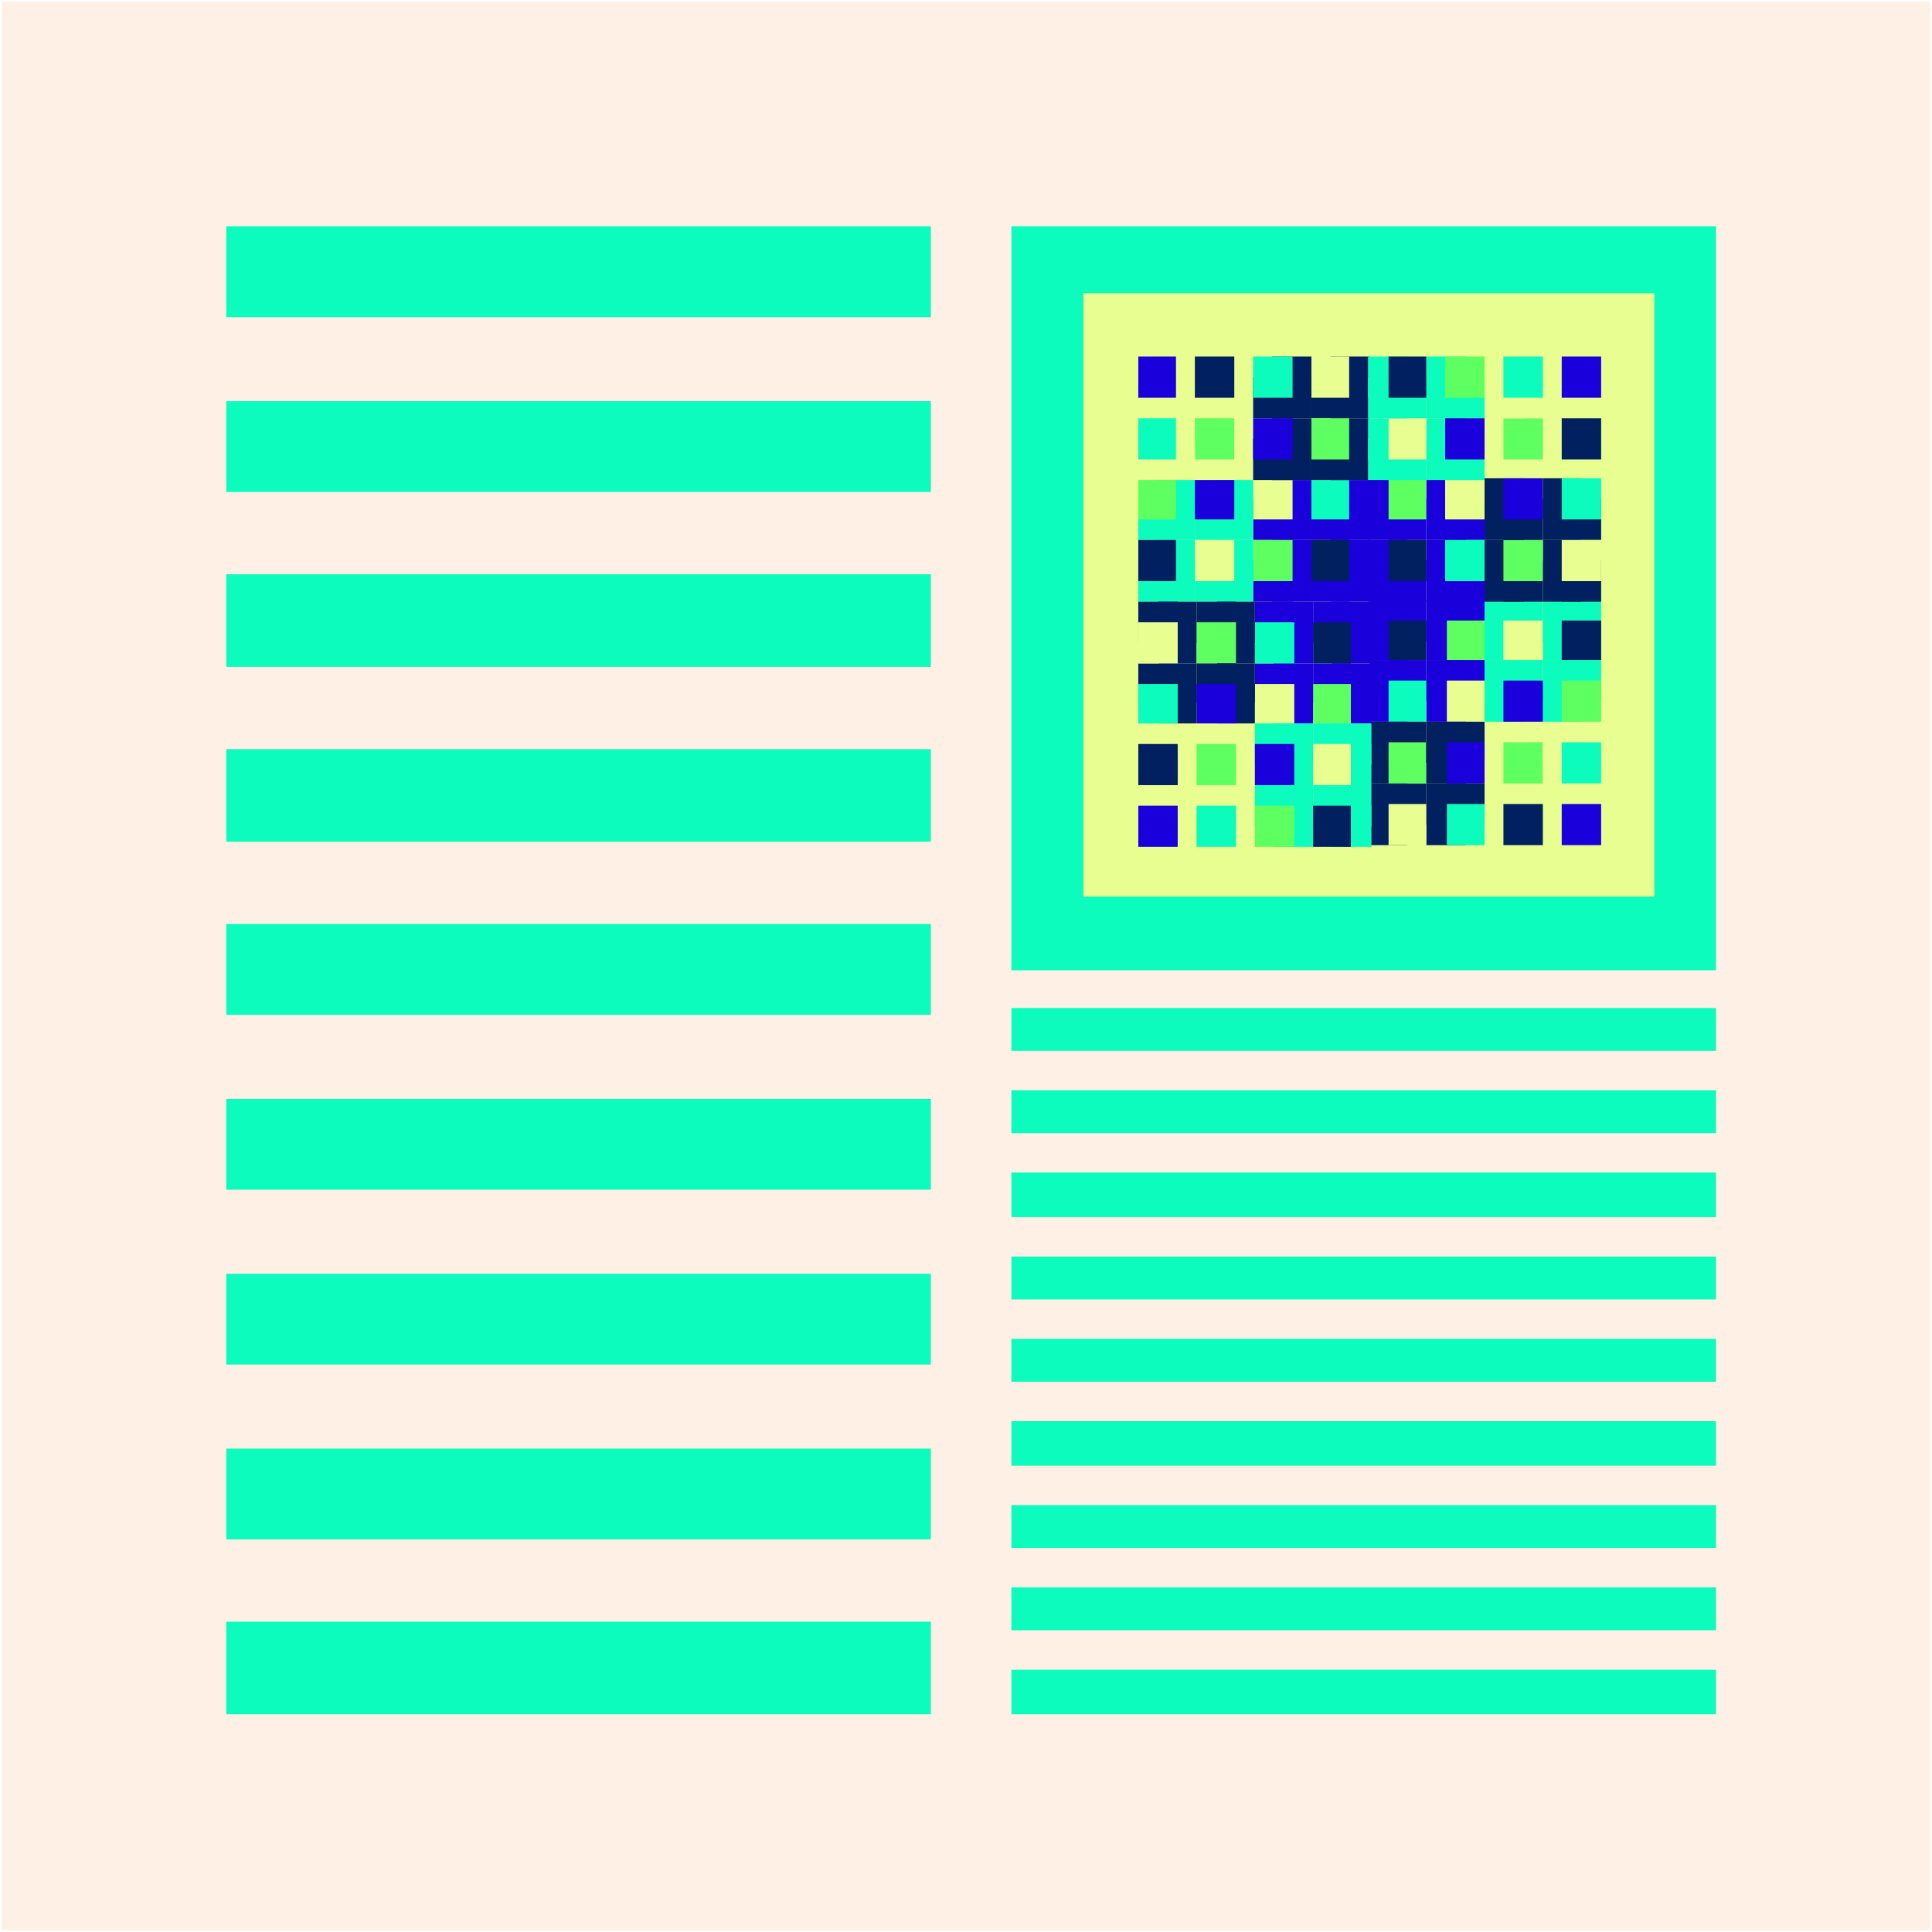
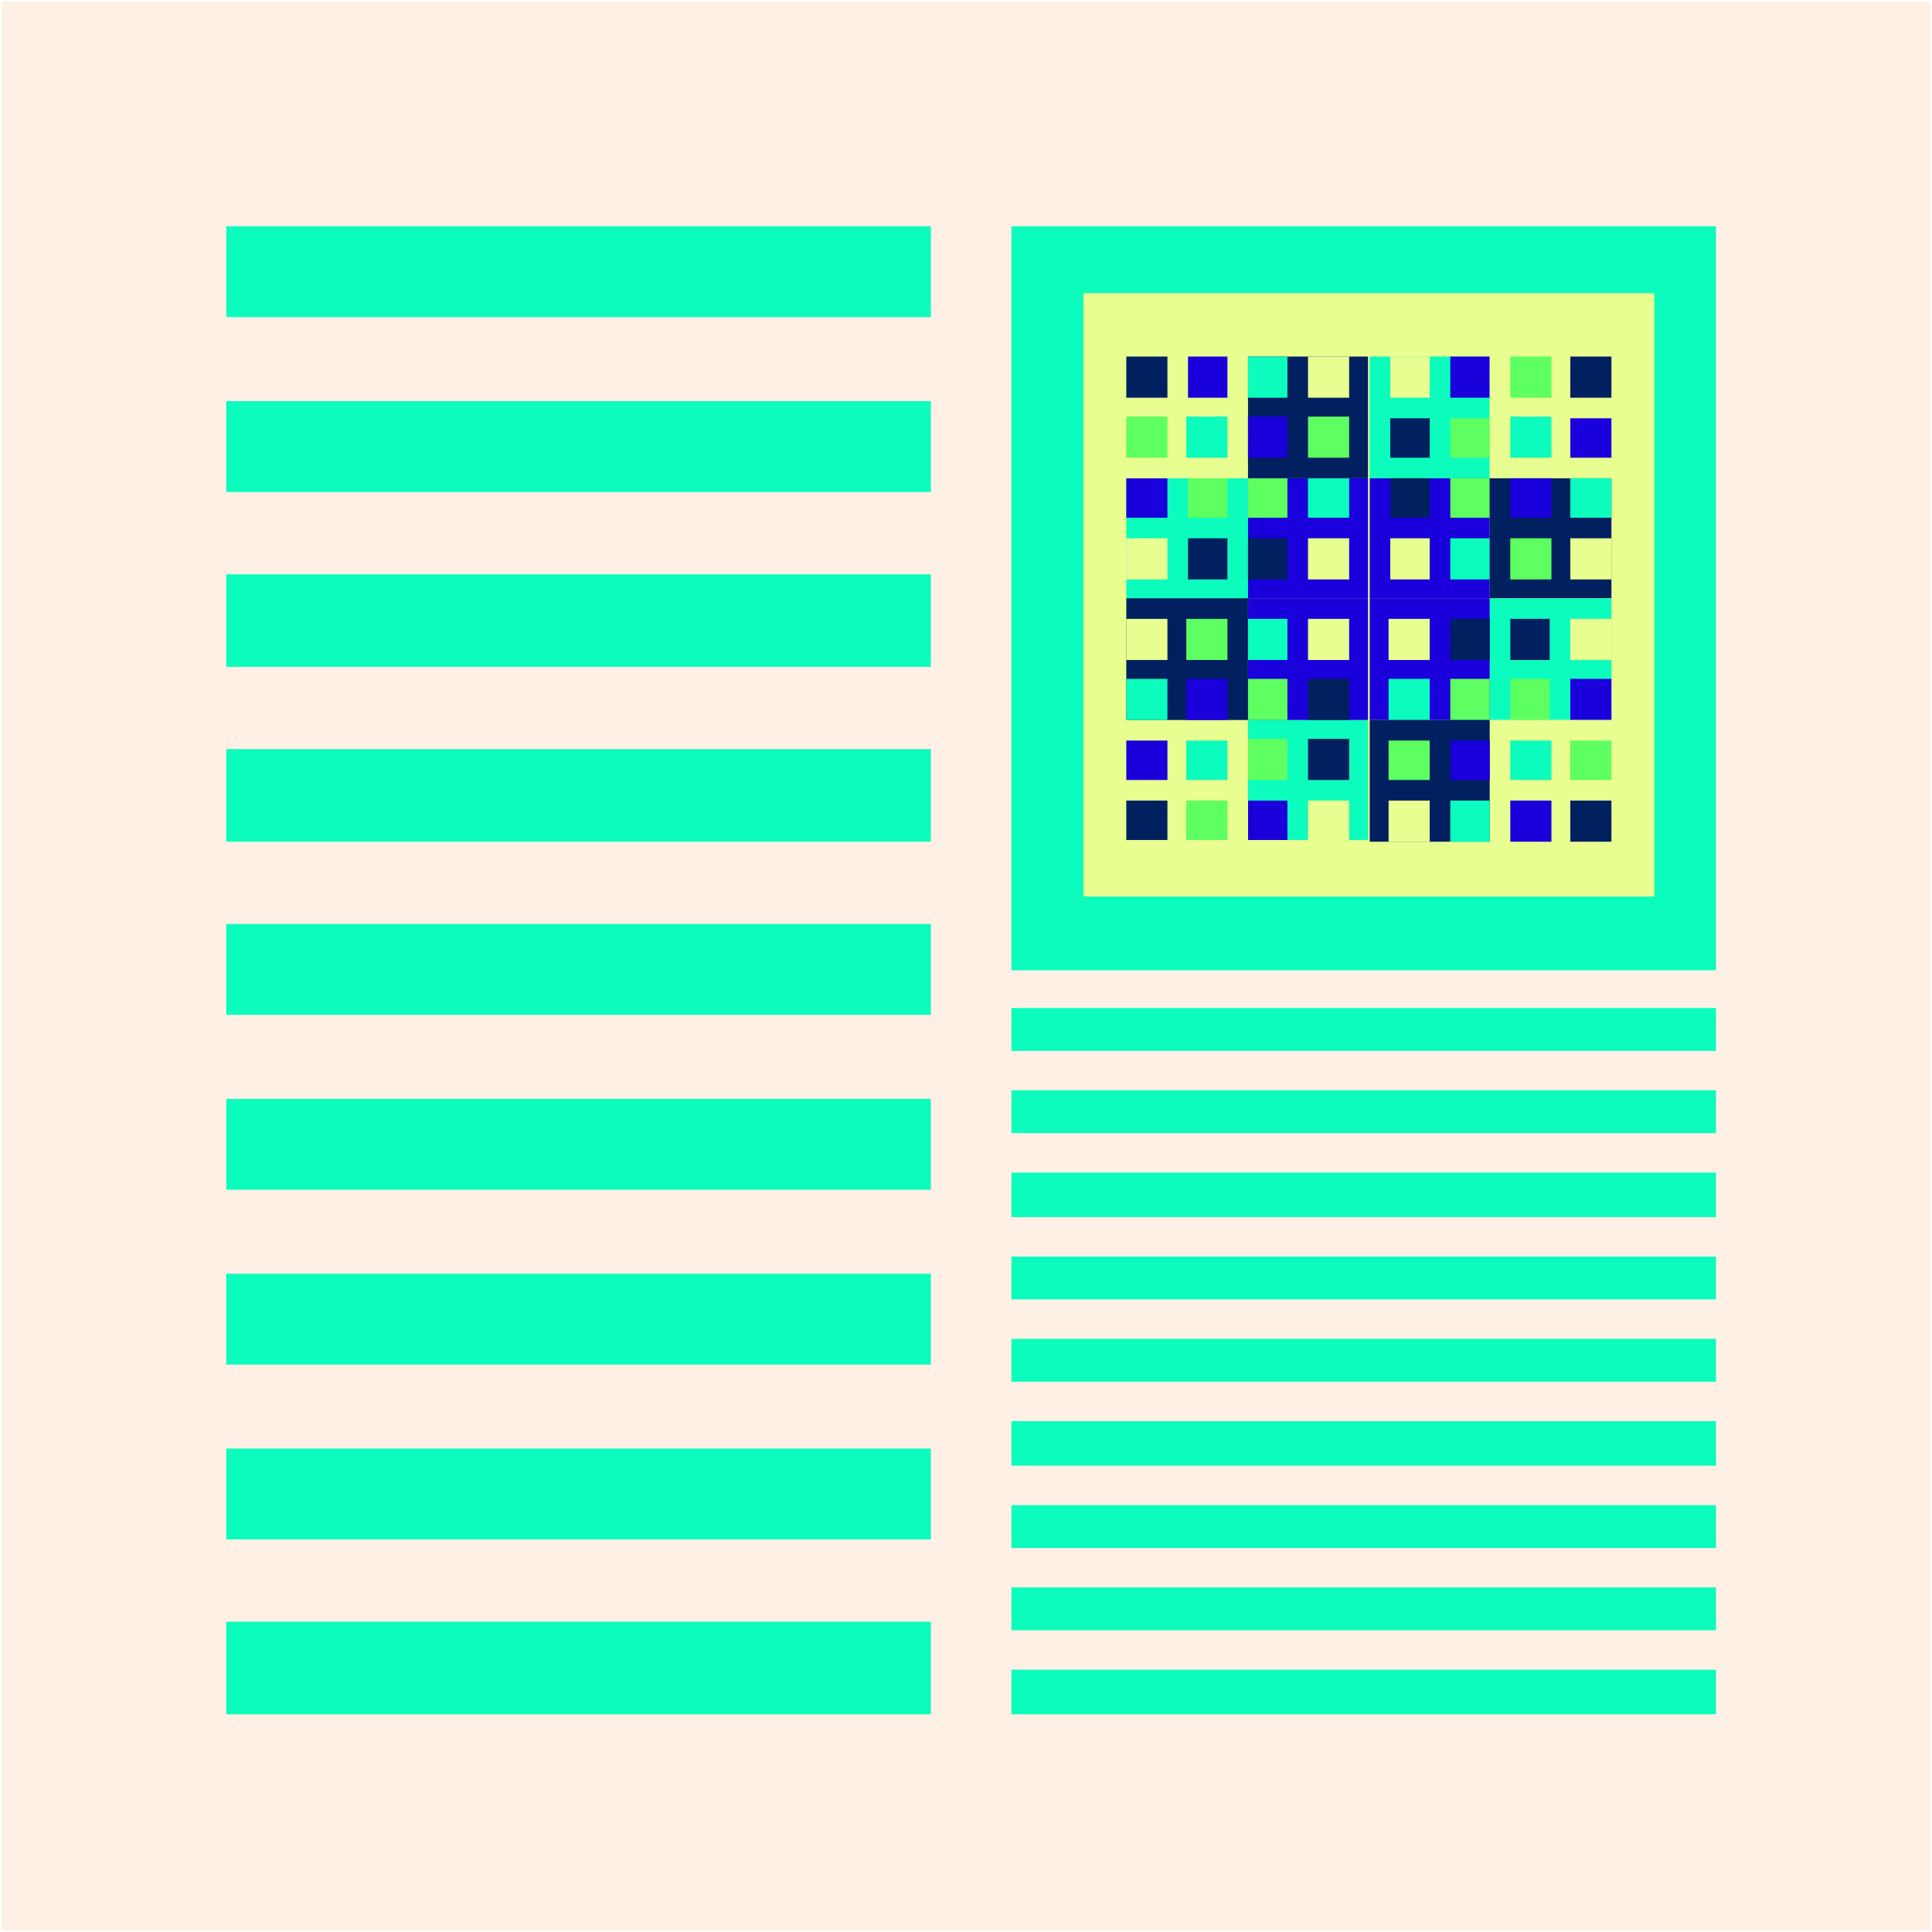
<svg xmlns="http://www.w3.org/2000/svg" width="1127" height="1127" overflow="hidden">
  <defs>
    <clipPath id="clip0">
      <path d="M-1-1 1126-1 1126 1126-1 1126Z" fill-rule="evenodd" clip-rule="evenodd" />
    </clipPath>
  </defs>
  <g clip-path="url(#clip0)" transform="translate(1 1)">
    <rect x="0" y="0" width="1125" height="1125" fill="#FFF0E5" />
-     <rect x="589" y="131" width="411" height="434" fill="#0CFCBD" />
-     <rect x="631" y="170" width="333" height="352" fill="#E9FE90" />
-     <rect x="730" y="290" width="23" height="24" fill="#1A00DA" />
-     <rect x="741" y="290" width="23" height="24" fill="#1A00DA" />
-     <rect x="741" y="279" width="23" height="23" fill="#1A00DA" />
-     <rect x="730" y="279" width="23" height="23" fill="#E9FE90" />
-     <rect x="764" y="290" width="22" height="24" fill="#1A00DA" />
-     <rect x="775" y="290" width="23" height="24" fill="#1A00DA" />
-     <rect x="775" y="279" width="23" height="23" fill="#1A00DA" />
-     <rect x="764" y="279" width="22" height="23" fill="#0CFCBD" />
-     <rect x="764" y="326" width="22" height="24" fill="#1A00DA" />
-     <rect x="775" y="326" width="23" height="24" fill="#1A00DA" />
-     <rect x="775" y="314" width="23" height="24" fill="#1A00DA" />
-     <rect x="764" y="314" width="22" height="24" fill="#002060" />
-     <rect x="730" y="326" width="23" height="24" fill="#1A00DA" />
-     <rect x="741" y="326" width="23" height="24" fill="#1A00DA" />
-     <rect x="741" y="314" width="23" height="24" fill="#1A00DA" />
-     <rect x="730" y="314" width="23" height="24" fill="#5DFF61" />
-     <rect x="663" y="219" width="22" height="24" fill="#E9FE90" />
-     <rect x="674" y="219" width="22" height="24" fill="#E9FE90" />
-     <rect x="674" y="207" width="22" height="24" fill="#E9FE90" />
-     <rect x="663" y="207" width="22" height="24" fill="#1A00DA" />
-     <rect x="696" y="219" width="23" height="24" fill="#E9FE90" />
-     <rect x="708" y="219" width="22" height="24" fill="#E9FE90" />
-     <rect x="708" y="207" width="22" height="24" fill="#E9FE90" />
-     <rect x="696" y="207" width="23" height="24" fill="#002060" />
-     <rect x="696" y="255" width="23" height="24" fill="#E9FE90" />
-     <rect x="708" y="255" width="22" height="24" fill="#E9FE90" />
-     <rect x="708" y="243" width="22" height="24" fill="#E9FE90" />
-     <rect x="696" y="243" width="23" height="24" fill="#5DFF61" />
-     <rect x="663" y="255" width="22" height="24" fill="#E9FE90" />
-     <rect x="674" y="255" width="22" height="24" fill="#E9FE90" />
-     <rect x="674" y="243" width="22" height="24" fill="#E9FE90" />
-     <rect x="663" y="243" width="22" height="24" fill="#0CFCBD" />
-     <rect x="730" y="219" width="23" height="24" fill="#002060" />
-     <rect x="741" y="219" width="23" height="24" fill="#002060" />
-     <rect x="741" y="207" width="23" height="24" fill="#002060" />
-     <rect x="730" y="207" width="23" height="24" fill="#0CFCBD" />
-     <rect x="764" y="219" width="22" height="24" fill="#002060" />
-     <rect x="775" y="219" width="23" height="24" fill="#002060" />
-     <rect x="775" y="207" width="23" height="24" fill="#002060" />
-     <rect x="764" y="207" width="22" height="24" fill="#E9FE90" />
-     <rect x="764" y="255" width="22" height="24" fill="#002060" />
-     <rect x="775" y="255" width="23" height="24" fill="#002060" />
-     <rect x="775" y="243" width="23" height="24" fill="#002060" />
-     <rect x="764" y="243" width="22" height="24" fill="#5DFF61" />
-     <rect x="730" y="255" width="23" height="24" fill="#002060" />
-     <rect x="741" y="255" width="23" height="24" fill="#002060" />
-     <rect x="741" y="243" width="23" height="24" fill="#002060" />
-     <rect x="730" y="243" width="23" height="24" fill="#1A00DA" />
-     <rect x="663" y="290" width="22" height="24" fill="#0CFCBD" />
-     <rect x="674" y="290" width="22" height="24" fill="#0CFCBD" />
-     <rect x="674" y="279" width="22" height="23" fill="#0CFCBD" />
-     <rect x="663" y="279" width="22" height="23" fill="#5DFF61" />
-     <rect x="696" y="290" width="23" height="24" fill="#0CFCBD" />
-     <rect x="708" y="290" width="22" height="24" fill="#0CFCBD" />
-     <rect x="708" y="279" width="22" height="23" fill="#0CFCBD" />
-     <rect x="696" y="279" width="23" height="23" fill="#1A00DA" />
-     <rect x="696" y="326" width="23" height="24" fill="#0CFCBD" />
-     <rect x="708" y="326" width="22" height="24" fill="#0CFCBD" />
-     <rect x="708" y="314" width="22" height="24" fill="#0CFCBD" />
-     <rect x="696" y="314" width="23" height="24" fill="#E9FE90" />
-     <rect x="663" y="326" width="22" height="24" fill="#0CFCBD" />
-     <rect x="674" y="326" width="22" height="24" fill="#0CFCBD" />
-     <rect x="674" y="314" width="22" height="24" fill="#0CFCBD" />
-     <rect x="663" y="314" width="22" height="24" fill="#002060" />
-     <rect x="843" y="384" width="22" height="24" fill="#1A00DA" />
-     <rect x="831" y="384" width="23" height="24" fill="#1A00DA" />
-     <rect x="831" y="396" width="23" height="24" fill="#1A00DA" />
-     <rect x="843" y="396" width="22" height="24" fill="#E9FE90" />
-     <rect x="809" y="384" width="22" height="24" fill="#1A00DA" />
-     <rect x="798" y="384" width="22" height="24" fill="#1A00DA" />
-     <rect x="798" y="396" width="22" height="24" fill="#1A00DA" />
-     <rect x="809" y="396" width="22" height="24" fill="#0CFCBD" />
-     <rect x="809" y="349" width="22" height="24" fill="#1A00DA" />
-     <rect x="798" y="349" width="22" height="24" fill="#1A00DA" />
-     <rect x="798" y="361" width="22" height="23" fill="#1A00DA" />
-     <rect x="809" y="361" width="22" height="23" fill="#002060" />
-     <rect x="843" y="349" width="22" height="24" fill="#1A00DA" />
-     <rect x="831" y="349" width="23" height="24" fill="#1A00DA" />
-     <rect x="831" y="361" width="23" height="23" fill="#1A00DA" />
-     <rect x="843" y="361" width="22" height="23" fill="#5DFF61" />
-     <rect x="910" y="456" width="23" height="24" fill="#E9FE90" />
-     <rect x="899" y="456" width="22" height="24" fill="#E9FE90" />
-     <rect x="899" y="468" width="22" height="24" fill="#E9FE90" />
-     <rect x="910" y="468" width="23" height="24" fill="#1A00DA" />
-     <rect x="876" y="456" width="23" height="24" fill="#E9FE90" />
-     <rect x="865" y="456" width="23" height="24" fill="#E9FE90" />
-     <rect x="865" y="468" width="23" height="24" fill="#E9FE90" />
-     <rect x="876" y="468" width="23" height="24" fill="#002060" />
-     <rect x="876" y="420" width="23" height="24" fill="#E9FE90" />
-     <rect x="865" y="420" width="23" height="24" fill="#E9FE90" />
-     <rect x="865" y="432" width="23" height="24" fill="#E9FE90" />
-     <rect x="876" y="432" width="23" height="24" fill="#5DFF61" />
-     <rect x="910" y="420" width="23" height="24" fill="#E9FE90" />
-     <rect x="899" y="420" width="22" height="24" fill="#E9FE90" />
-     <rect x="899" y="432" width="22" height="24" fill="#E9FE90" />
-     <rect x="910" y="432" width="23" height="24" fill="#0CFCBD" />
-     <rect x="843" y="456" width="22" height="24" fill="#002060" />
-     <rect x="831" y="456" width="23" height="24" fill="#002060" />
-     <rect x="831" y="468" width="23" height="24" fill="#002060" />
-     <rect x="843" y="468" width="22" height="24" fill="#0CFCBD" />
-     <rect x="809" y="456" width="22" height="24" fill="#002060" />
-     <rect x="798" y="456" width="22" height="24" fill="#002060" />
-     <rect x="798" y="468" width="22" height="24" fill="#002060" />
-     <rect x="809" y="468" width="22" height="24" fill="#E9FE90" />
-     <rect x="809" y="420" width="22" height="24" fill="#002060" />
-     <rect x="798" y="420" width="22" height="24" fill="#002060" />
-     <rect x="798" y="432" width="22" height="24" fill="#002060" />
-     <rect x="809" y="432" width="22" height="24" fill="#5DFF61" />
-     <rect x="843" y="420" width="22" height="24" fill="#002060" />
-     <rect x="831" y="420" width="23" height="24" fill="#002060" />
-     <rect x="831" y="432" width="23" height="24" fill="#002060" />
-     <rect x="843" y="432" width="22" height="24" fill="#1A00DA" />
-     <rect x="910" y="384" width="23" height="24" fill="#0CFCBD" />
-     <rect x="899" y="384" width="22" height="24" fill="#0CFCBD" />
-     <rect x="899" y="396" width="22" height="24" fill="#0CFCBD" />
-     <rect x="910" y="396" width="23" height="24" fill="#5DFF61" />
-     <rect x="876" y="384" width="23" height="24" fill="#0CFCBD" />
-     <rect x="865" y="384" width="23" height="24" fill="#0CFCBD" />
-     <rect x="865" y="396" width="23" height="24" fill="#0CFCBD" />
-     <rect x="876" y="396" width="23" height="24" fill="#1A00DA" />
-     <rect x="876" y="349" width="23" height="24" fill="#0CFCBD" />
-     <rect x="865" y="349" width="23" height="24" fill="#0CFCBD" />
-     <rect x="865" y="361" width="23" height="23" fill="#0CFCBD" />
-     <rect x="876" y="361" width="23" height="23" fill="#E9FE90" />
-     <rect x="910" y="349" width="23" height="24" fill="#0CFCBD" />
-     <rect x="899" y="349" width="22" height="24" fill="#0CFCBD" />
-     <rect x="899" y="361" width="22" height="23" fill="#0CFCBD" />
-     <rect x="910" y="361" width="23" height="23" fill="#002060" />
-     <rect x="831" y="278" width="23" height="24" fill="#1A00DA" />
-     <rect x="831" y="290" width="23" height="24" fill="#1A00DA" />
-     <rect x="842" y="290" width="23" height="24" fill="#1A00DA" />
-     <rect x="842" y="278" width="23" height="24" fill="#E9FE90" />
-     <rect x="831" y="314" width="23" height="24" fill="#1A00DA" />
-     <rect x="831" y="326" width="23" height="24" fill="#1A00DA" />
-     <rect x="842" y="326" width="23" height="24" fill="#1A00DA" />
-     <rect x="842" y="314" width="23" height="24" fill="#0CFCBD" />
-     <rect x="797" y="314" width="23" height="24" fill="#1A00DA" />
-     <rect x="797" y="326" width="23" height="24" fill="#1A00DA" />
-     <rect x="809" y="326" width="22" height="24" fill="#1A00DA" />
-     <rect x="809" y="314" width="22" height="24" fill="#002060" />
-     <rect x="797" y="278" width="23" height="24" fill="#1A00DA" />
-     <rect x="797" y="290" width="23" height="24" fill="#1A00DA" />
-     <rect x="809" y="290" width="22" height="24" fill="#1A00DA" />
-     <rect x="809" y="278" width="22" height="24" fill="#5DFF61" />
-     <rect x="899" y="207" width="22" height="24" fill="#E9FE90" />
-     <rect x="899" y="219" width="22" height="24" fill="#E9FE90" />
-     <rect x="910" y="219" width="23" height="24" fill="#E9FE90" />
-     <rect x="910" y="207" width="23" height="24" fill="#1A00DA" />
-     <rect x="899" y="243" width="22" height="24" fill="#E9FE90" />
-     <rect x="899" y="255" width="22" height="24" fill="#E9FE90" />
-     <rect x="910" y="255" width="23" height="24" fill="#E9FE90" />
-     <rect x="910" y="243" width="23" height="24" fill="#002060" />
-     <rect x="865" y="243" width="23" height="24" fill="#E9FE90" />
-     <rect x="865" y="255" width="23" height="24" fill="#E9FE90" />
-     <rect x="876" y="255" width="23" height="24" fill="#E9FE90" />
-     <rect x="876" y="243" width="23" height="24" fill="#5DFF61" />
-     <rect x="865" y="207" width="23" height="24" fill="#E9FE90" />
-     <rect x="865" y="219" width="23" height="24" fill="#E9FE90" />
-     <rect x="876" y="219" width="23" height="24" fill="#E9FE90" />
-     <rect x="876" y="207" width="23" height="24" fill="#0CFCBD" />
-     <rect x="899" y="278" width="22" height="24" fill="#002060" />
-     <rect x="899" y="290" width="22" height="24" fill="#002060" />
-     <rect x="910" y="290" width="23" height="24" fill="#002060" />
-     <rect x="910" y="278" width="23" height="24" fill="#0CFCBD" />
-     <rect x="899" y="314" width="22" height="24" fill="#002060" />
-     <rect x="899" y="326" width="22" height="24" fill="#002060" />
-     <rect x="910" y="326" width="23" height="24" fill="#002060" />
-     <rect x="910" y="314" width="23" height="24" fill="#E9FE90" />
-     <rect x="865" y="314" width="23" height="24" fill="#002060" />
-     <rect x="865" y="326" width="23" height="24" fill="#002060" />
-     <rect x="876" y="326" width="23" height="24" fill="#002060" />
-     <rect x="876" y="314" width="23" height="24" fill="#5DFF61" />
-     <rect x="865" y="278" width="23" height="24" fill="#002060" />
-     <rect x="865" y="290" width="23" height="24" fill="#002060" />
-     <rect x="876" y="290" width="23" height="24" fill="#002060" />
-     <rect x="876" y="278" width="23" height="24" fill="#1A00DA" />
-     <rect x="831" y="207" width="23" height="24" fill="#0CFCBD" />
-     <rect x="831" y="219" width="23" height="24" fill="#0CFCBD" />
-     <rect x="842" y="219" width="23" height="24" fill="#0CFCBD" />
-     <rect x="842" y="207" width="23" height="24" fill="#5DFF61" />
-     <rect x="831" y="243" width="23" height="24" fill="#0CFCBD" />
-     <rect x="831" y="255" width="23" height="24" fill="#0CFCBD" />
-     <rect x="842" y="255" width="23" height="24" fill="#0CFCBD" />
-     <rect x="842" y="243" width="23" height="24" fill="#1A00DA" />
-     <rect x="797" y="243" width="23" height="24" fill="#0CFCBD" />
-     <rect x="797" y="255" width="23" height="24" fill="#0CFCBD" />
-     <rect x="809" y="255" width="22" height="24" fill="#0CFCBD" />
-     <rect x="809" y="243" width="22" height="24" fill="#E9FE90" />
-     <rect x="797" y="207" width="23" height="24" fill="#0CFCBD" />
-     <rect x="797" y="219" width="23" height="24" fill="#0CFCBD" />
-     <rect x="809" y="219" width="22" height="24" fill="#0CFCBD" />
-     <rect x="809" y="207" width="22" height="24" fill="#002060" />
-     <rect x="742" y="398" width="23" height="23" fill="#1A00DA" />
-     <rect x="742" y="386" width="23" height="23" fill="#1A00DA" />
-     <rect x="731" y="386" width="23" height="23" fill="#1A00DA" />
-     <rect x="731" y="398" width="23" height="23" fill="#E9FE90" />
-     <rect x="742" y="362" width="23" height="24" fill="#1A00DA" />
-     <rect x="742" y="350" width="23" height="24" fill="#1A00DA" />
-     <rect x="731" y="350" width="23" height="24" fill="#1A00DA" />
-     <rect x="731" y="362" width="23" height="24" fill="#0CFCBD" />
-     <rect x="776" y="362" width="23" height="24" fill="#1A00DA" />
-     <rect x="776" y="350" width="23" height="24" fill="#1A00DA" />
-     <rect x="765" y="350" width="22" height="24" fill="#1A00DA" />
-     <rect x="765" y="362" width="22" height="24" fill="#002060" />
-     <rect x="776" y="398" width="23" height="23" fill="#1A00DA" />
-     <rect x="776" y="386" width="23" height="23" fill="#1A00DA" />
-     <rect x="765" y="386" width="22" height="23" fill="#1A00DA" />
-     <rect x="765" y="398" width="22" height="23" fill="#5DFF61" />
-     <rect x="675" y="469" width="22" height="24" fill="#E9FE90" />
-     <rect x="675" y="457" width="22" height="24" fill="#E9FE90" />
-     <rect x="663" y="457" width="23" height="24" fill="#E9FE90" />
-     <rect x="663" y="469" width="23" height="24" fill="#1A00DA" />
-     <rect x="675" y="433" width="22" height="24" fill="#E9FE90" />
-     <rect x="675" y="421" width="22" height="24" fill="#E9FE90" />
-     <rect x="663" y="421" width="23" height="24" fill="#E9FE90" />
-     <rect x="663" y="433" width="23" height="24" fill="#002060" />
-     <rect x="709" y="433" width="22" height="24" fill="#E9FE90" />
-     <rect x="709" y="421" width="22" height="24" fill="#E9FE90" />
-     <rect x="697" y="421" width="23" height="24" fill="#E9FE90" />
-     <rect x="697" y="433" width="23" height="24" fill="#5DFF61" />
-     <rect x="709" y="469" width="22" height="24" fill="#E9FE90" />
-     <rect x="709" y="457" width="22" height="24" fill="#E9FE90" />
-     <rect x="697" y="457" width="23" height="24" fill="#E9FE90" />
-     <rect x="697" y="469" width="23" height="24" fill="#0CFCBD" />
-     <rect x="675" y="398" width="22" height="23" fill="#002060" />
-     <rect x="675" y="386" width="22" height="23" fill="#002060" />
-     <rect x="663" y="386" width="23" height="23" fill="#002060" />
-     <rect x="663" y="398" width="23" height="23" fill="#0CFCBD" />
-     <rect x="675" y="362" width="22" height="24" fill="#002060" />
-     <rect x="675" y="350" width="22" height="24" fill="#002060" />
-     <rect x="663" y="350" width="23" height="24" fill="#002060" />
-     <rect x="663" y="362" width="23" height="24" fill="#E9FE90" />
-     <rect x="709" y="362" width="22" height="24" fill="#002060" />
-     <rect x="709" y="350" width="22" height="24" fill="#002060" />
-     <rect x="697" y="350" width="23" height="24" fill="#002060" />
-     <rect x="697" y="362" width="23" height="24" fill="#5DFF61" />
-     <rect x="709" y="398" width="22" height="23" fill="#002060" />
-     <rect x="709" y="386" width="22" height="23" fill="#002060" />
-     <rect x="697" y="386" width="23" height="23" fill="#002060" />
-     <rect x="697" y="398" width="23" height="23" fill="#1A00DA" />
-     <rect x="742" y="469" width="23" height="24" fill="#0CFCBD" />
-     <rect x="742" y="457" width="23" height="24" fill="#0CFCBD" />
-     <rect x="731" y="457" width="23" height="24" fill="#0CFCBD" />
-     <rect x="731" y="469" width="23" height="24" fill="#5DFF61" />
-     <rect x="742" y="433" width="23" height="24" fill="#0CFCBD" />
-     <rect x="742" y="421" width="23" height="24" fill="#0CFCBD" />
-     <rect x="731" y="421" width="23" height="24" fill="#0CFCBD" />
-     <rect x="731" y="433" width="23" height="24" fill="#1A00DA" />
-     <rect x="776" y="433" width="23" height="24" fill="#0CFCBD" />
-     <rect x="776" y="421" width="23" height="24" fill="#0CFCBD" />
-     <rect x="765" y="421" width="22" height="24" fill="#0CFCBD" />
-     <rect x="765" y="433" width="22" height="24" fill="#E9FE90" />
-     <rect x="776" y="469" width="23" height="24" fill="#0CFCBD" />
-     <rect x="776" y="457" width="23" height="24" fill="#0CFCBD" />
-     <rect x="765" y="457" width="22" height="24" fill="#0CFCBD" />
-     <rect x="765" y="469" width="22" height="24" fill="#002060" />
    <rect x="589" y="587" width="411" height="25" fill="#0CFCBD" />
    <rect x="589" y="635" width="411" height="25" fill="#0CFCBD" />
    <rect x="589" y="683" width="411" height="26" fill="#0CFCBD" />
    <rect x="589" y="732" width="411" height="25" fill="#0CFCBD" />
    <rect x="589" y="780" width="411" height="25" fill="#0CFCBD" />
    <rect x="589" y="828" width="411" height="26" fill="#0CFCBD" />
    <rect x="589" y="877" width="411" height="25" fill="#0CFCBD" />
    <rect x="589" y="925" width="411" height="25" fill="#0CFCBD" />
    <rect x="589" y="973" width="411" height="26" fill="#0CFCBD" />
    <rect x="131" y="131" width="411" height="53" fill="#0CFCBD" />
    <rect x="131" y="233" width="411" height="53" fill="#0CFCBD" />
    <rect x="131" y="334" width="411" height="54" fill="#0CFCBD" />
    <rect x="131" y="436" width="411" height="54" fill="#0CFCBD" />
    <rect x="131" y="538" width="411" height="53" fill="#0CFCBD" />
    <rect x="131" y="640" width="411" height="53" fill="#0CFCBD" />
    <rect x="131" y="742" width="411" height="53" fill="#0CFCBD" />
    <rect x="131" y="844" width="411" height="53" fill="#0CFCBD" />
    <rect x="131" y="945" width="411" height="54" fill="#0CFCBD" />
+     <rect x="589" y="131" width="411" height="434" fill="#0CFCBD" />
+     <rect x="631" y="170" width="333" height="352" fill="#E9FE90" />
+     <rect x="656" y="278" width="71" height="70" fill="#0CFCBD" />
+     <rect x="692" y="278" width="23" height="23" fill="#5DFF61" />
+     <rect x="656" y="278" width="24" height="23" fill="#1A00DA" />
+     <rect x="656" y="313" width="24" height="24" fill="#E9FE90" />
+     <rect x="692" y="313" width="23" height="24" fill="#002060" />
+     <rect x="727" y="278" width="70" height="70" fill="#1A00DA" />
+     <rect x="762" y="313" width="24" height="24" fill="#E9FE90" />
+     <rect x="762" y="278" width="24" height="23" fill="#0CFCBD" />
+     <rect x="727" y="313" width="23" height="24" fill="#002060" />
+     <rect x="727" y="278" width="23" height="23" fill="#5DFF61" />
+     <rect x="656" y="207" width="71" height="71" fill="#E9FE90" />
+     <rect x="692" y="207" width="23" height="24" fill="#1A00DA" />
+     <rect x="656" y="207" width="24" height="24" fill="#002060" />
+     <rect x="656" y="242" width="24" height="24" fill="#5DFF61" />
+     <rect x="691" y="242" width="24" height="24" fill="#0CFCBD" />
+     <rect x="727" y="207" width="70" height="71" fill="#002060" />
+     <rect x="727" y="207" width="23" height="24" fill="#0CFCBD" />
+     <rect x="762" y="207" width="24" height="24" fill="#E9FE90" />
+     <rect x="762" y="242" width="24" height="24" fill="#5DFF61" />
+     <rect x="727" y="242" width="23" height="24" fill="#1A00DA" />
+     <rect x="798" y="207" width="70" height="71" fill="#0CFCBD" />
+     <rect x="845" y="243" width="23" height="23" fill="#5DFF61" />
+     <rect x="845" y="207" width="23" height="24" fill="#1A00DA" />
+     <rect x="810" y="207" width="23" height="24" fill="#E9FE90" />
+     <rect x="810" y="243" width="23" height="23" fill="#002060" />
+     <rect x="798" y="278" width="70" height="70" fill="#1A00DA" />
+     <rect x="810" y="313" width="23" height="24" fill="#E9FE90" />
+     <rect x="845" y="313" width="23" height="24" fill="#0CFCBD" />
+     <rect x="810" y="278" width="23" height="23" fill="#002060" />
+     <rect x="845" y="278" width="23" height="23" fill="#5DFF61" />
+     <rect x="868" y="207" width="71" height="71" fill="#E9FE90" />
+     <rect x="915" y="243" width="24" height="23" fill="#1A00DA" />
+     <rect x="915" y="207" width="24" height="24" fill="#002060" />
+     <rect x="880" y="207" width="24" height="24" fill="#5DFF61" />
+     <rect x="880" y="242" width="24" height="24" fill="#0CFCBD" />
+     <rect x="868" y="278" width="71" height="70" fill="#002060" />
+     <rect x="915" y="278" width="24" height="23" fill="#0CFCBD" />
+     <rect x="915" y="313" width="24" height="24" fill="#E9FE90" />
+     <rect x="880" y="313" width="24" height="24" fill="#5DFF61" />
+     <rect x="880" y="278" width="24" height="23" fill="#1A00DA" />
+     <rect x="727" y="419" width="70" height="70" fill="#0CFCBD" />
+     <rect x="727" y="430" width="23" height="24" fill="#5DFF61" />
+     <rect x="727" y="466" width="23" height="23" fill="#1A00DA" />
+     <rect x="762" y="466" width="24" height="23" fill="#E9FE90" />
+     <rect x="762" y="430" width="24" height="24" fill="#002060" />
+     <rect x="727" y="348" width="70" height="71" fill="#1A00DA" />
+     <rect x="762" y="360" width="24" height="24" fill="#E9FE90" />
+     <rect x="727" y="360" width="23" height="24" fill="#0CFCBD" />
+     <rect x="762" y="395" width="24" height="24" fill="#002060" />
+     <rect x="727" y="395" width="23" height="24" fill="#5DFF61" />
+     <rect x="656" y="419" width="71" height="70" fill="#E9FE90" />
+     <rect x="656" y="431" width="24" height="23" fill="#1A00DA" />
+     <rect x="656" y="466" width="24" height="23" fill="#002060" />
+     <rect x="691" y="466" width="24" height="23" fill="#5DFF61" />
+     <rect x="691" y="431" width="24" height="23" fill="#0CFCBD" />
+     <rect x="656" y="348" width="71" height="71" fill="#002060" />
+     <rect x="656" y="395" width="24" height="24" fill="#0CFCBD" />
+     <rect x="656" y="360" width="24" height="24" fill="#E9FE90" />
+     <rect x="691" y="360" width="24" height="24" fill="#5DFF61" />
+     <rect x="691" y="395" width="24" height="24" fill="#1A00DA" />
+     <rect x="868" y="348" width="71" height="71" fill="#0CFCBD" />
+     <rect x="880" y="395" width="23" height="24" fill="#5DFF61" />
+     <rect x="915" y="395" width="24" height="24" fill="#1A00DA" />
+     <rect x="915" y="360" width="24" height="24" fill="#E9FE90" />
+     <rect x="880" y="360" width="23" height="24" fill="#002060" />
+     <rect x="798" y="348" width="70" height="71" fill="#1A00DA" />
+     <rect x="809" y="360" width="24" height="24" fill="#E9FE90" />
+     <rect x="809" y="395" width="24" height="24" fill="#0CFCBD" />
+     <rect x="845" y="360" width="23" height="24" fill="#002060" />
+     <rect x="845" y="395" width="23" height="24" fill="#5DFF61" />
+     <rect x="868" y="419" width="71" height="71" fill="#E9FE90" />
+     <rect x="880" y="466" width="24" height="24" fill="#1A00DA" />
+     <rect x="915" y="466" width="24" height="24" fill="#002060" />
+     <rect x="915" y="431" width="24" height="23" fill="#5DFF61" />
+     <rect x="880" y="431" width="24" height="23" fill="#0CFCBD" />
+     <rect x="798" y="419" width="70" height="71" fill="#002060" />
+     <rect x="845" y="466" width="23" height="24" fill="#0CFCBD" />
+     <rect x="809" y="466" width="24" height="24" fill="#E9FE90" />
+     <rect x="809" y="431" width="24" height="23" fill="#5DFF61" />
+     <rect x="845" y="431" width="23" height="23" fill="#1A00DA" />
  </g>
</svg>
